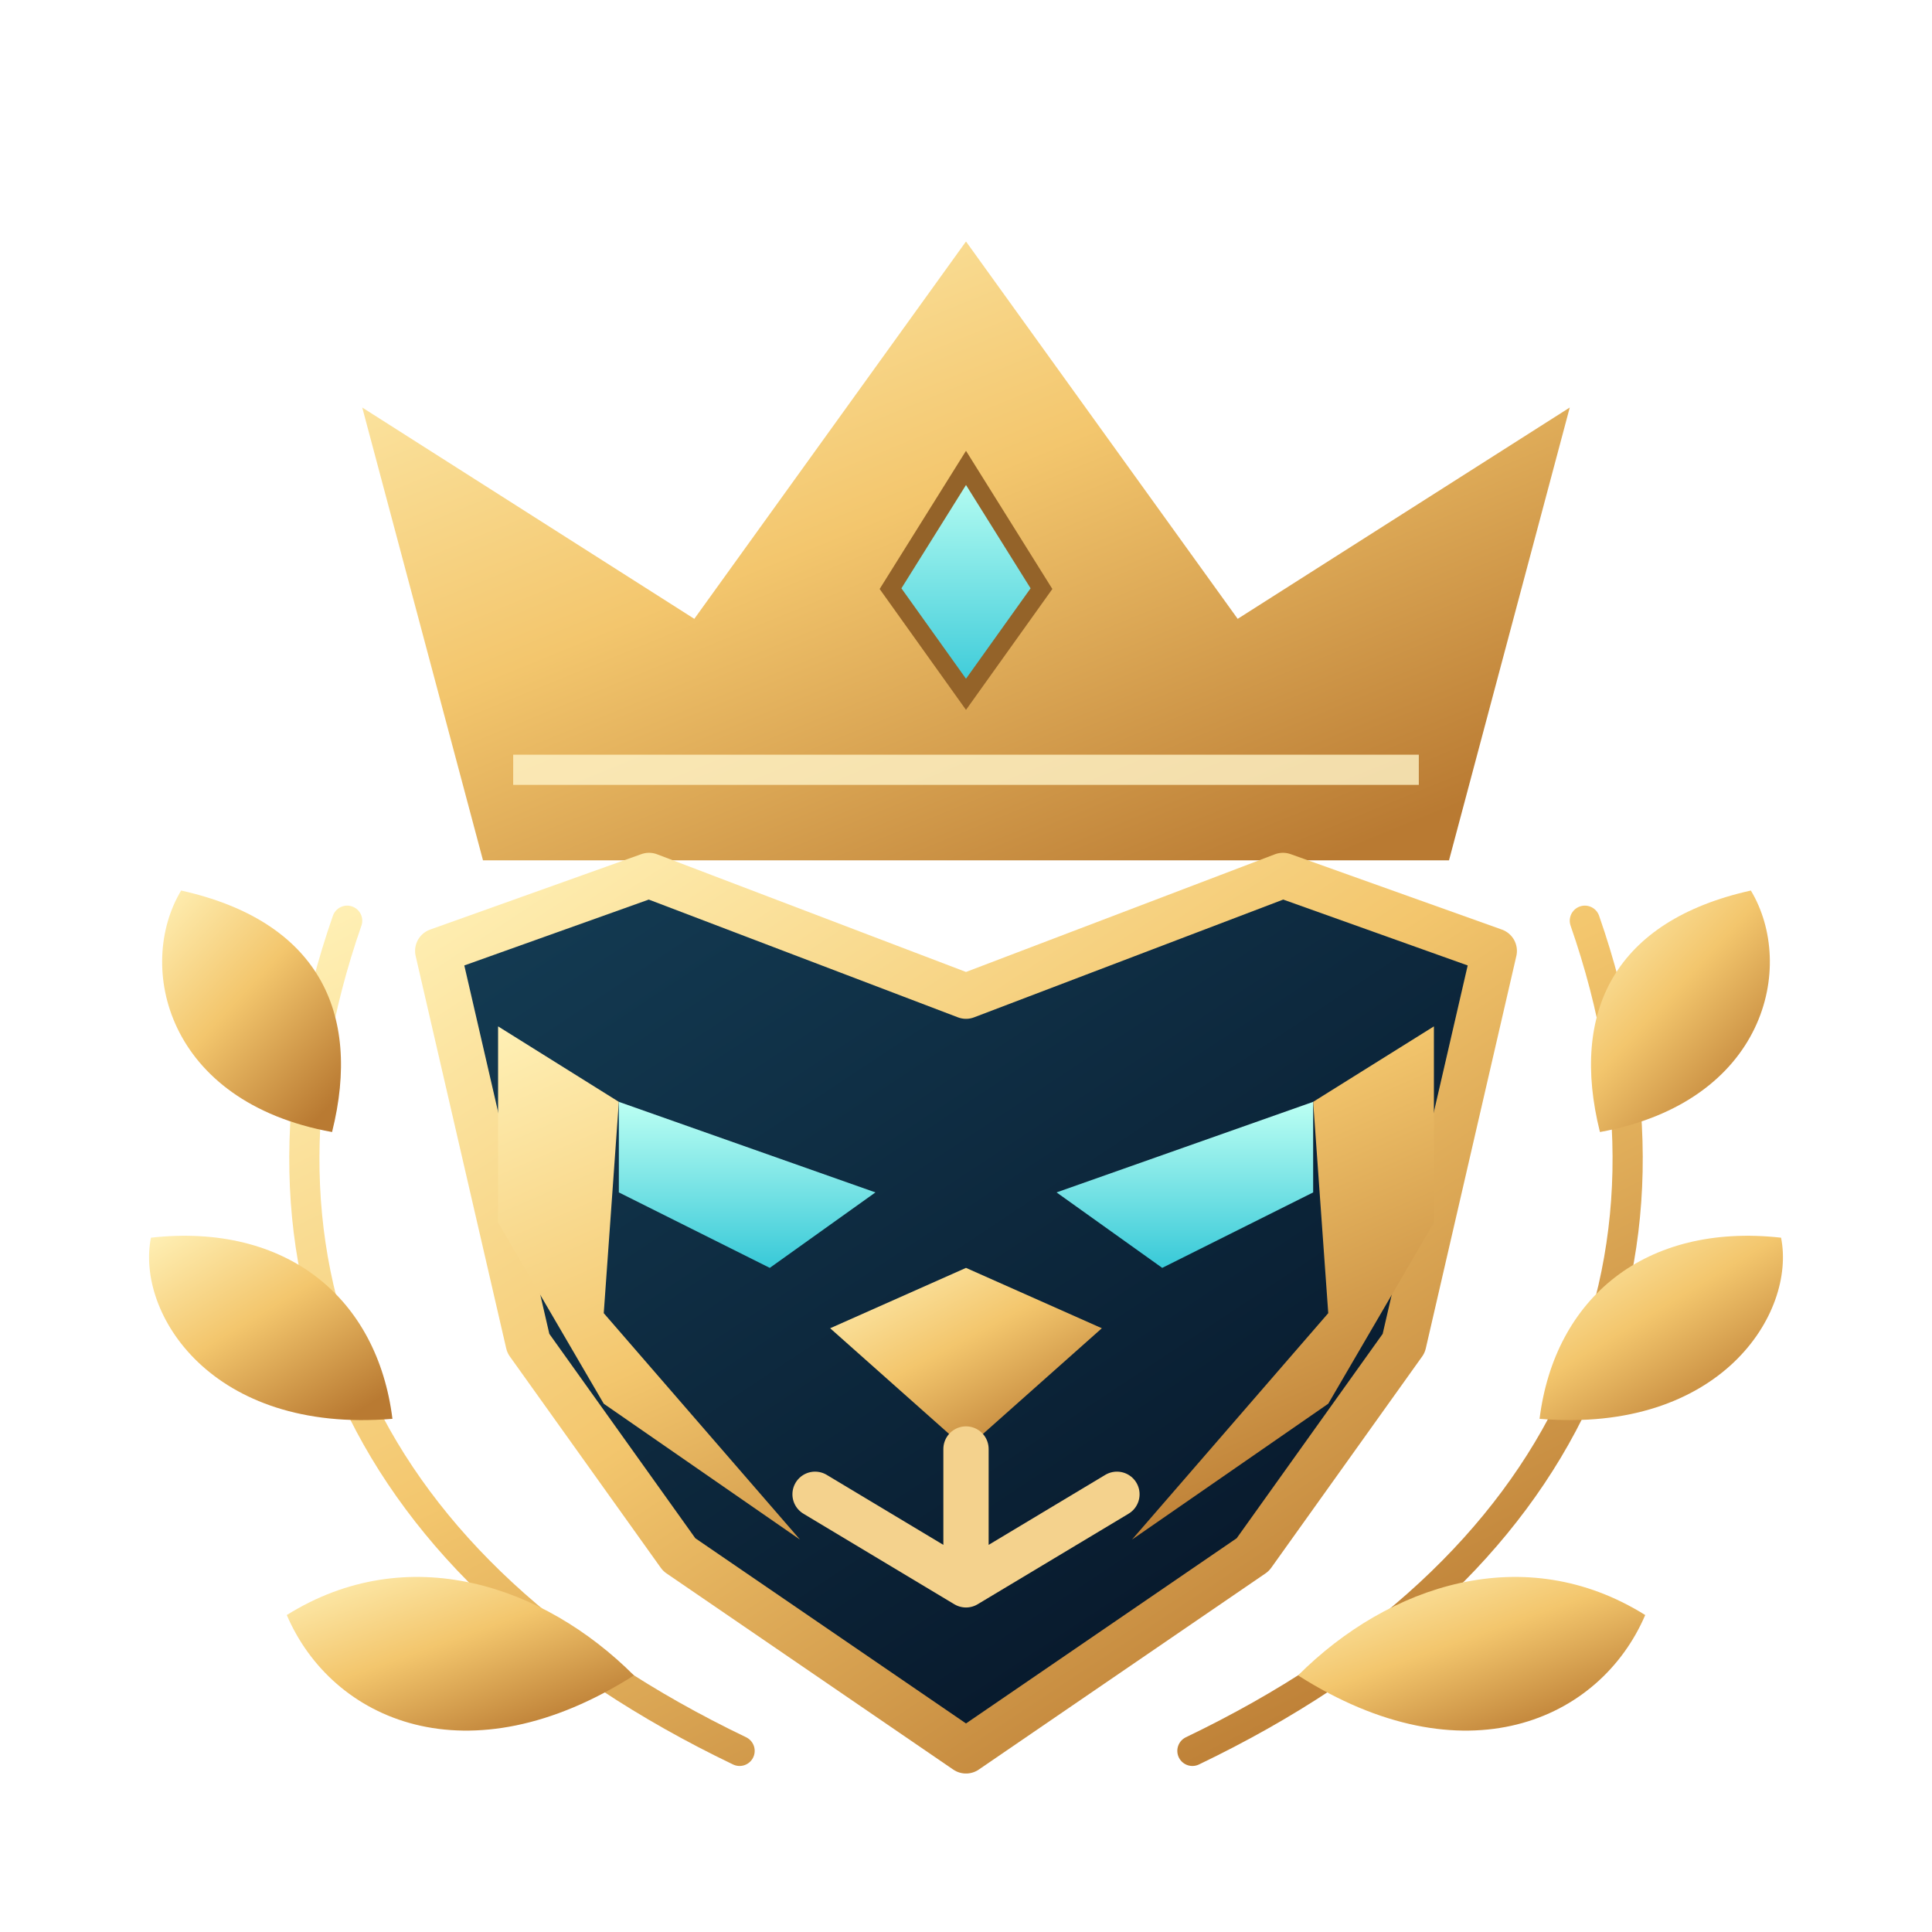
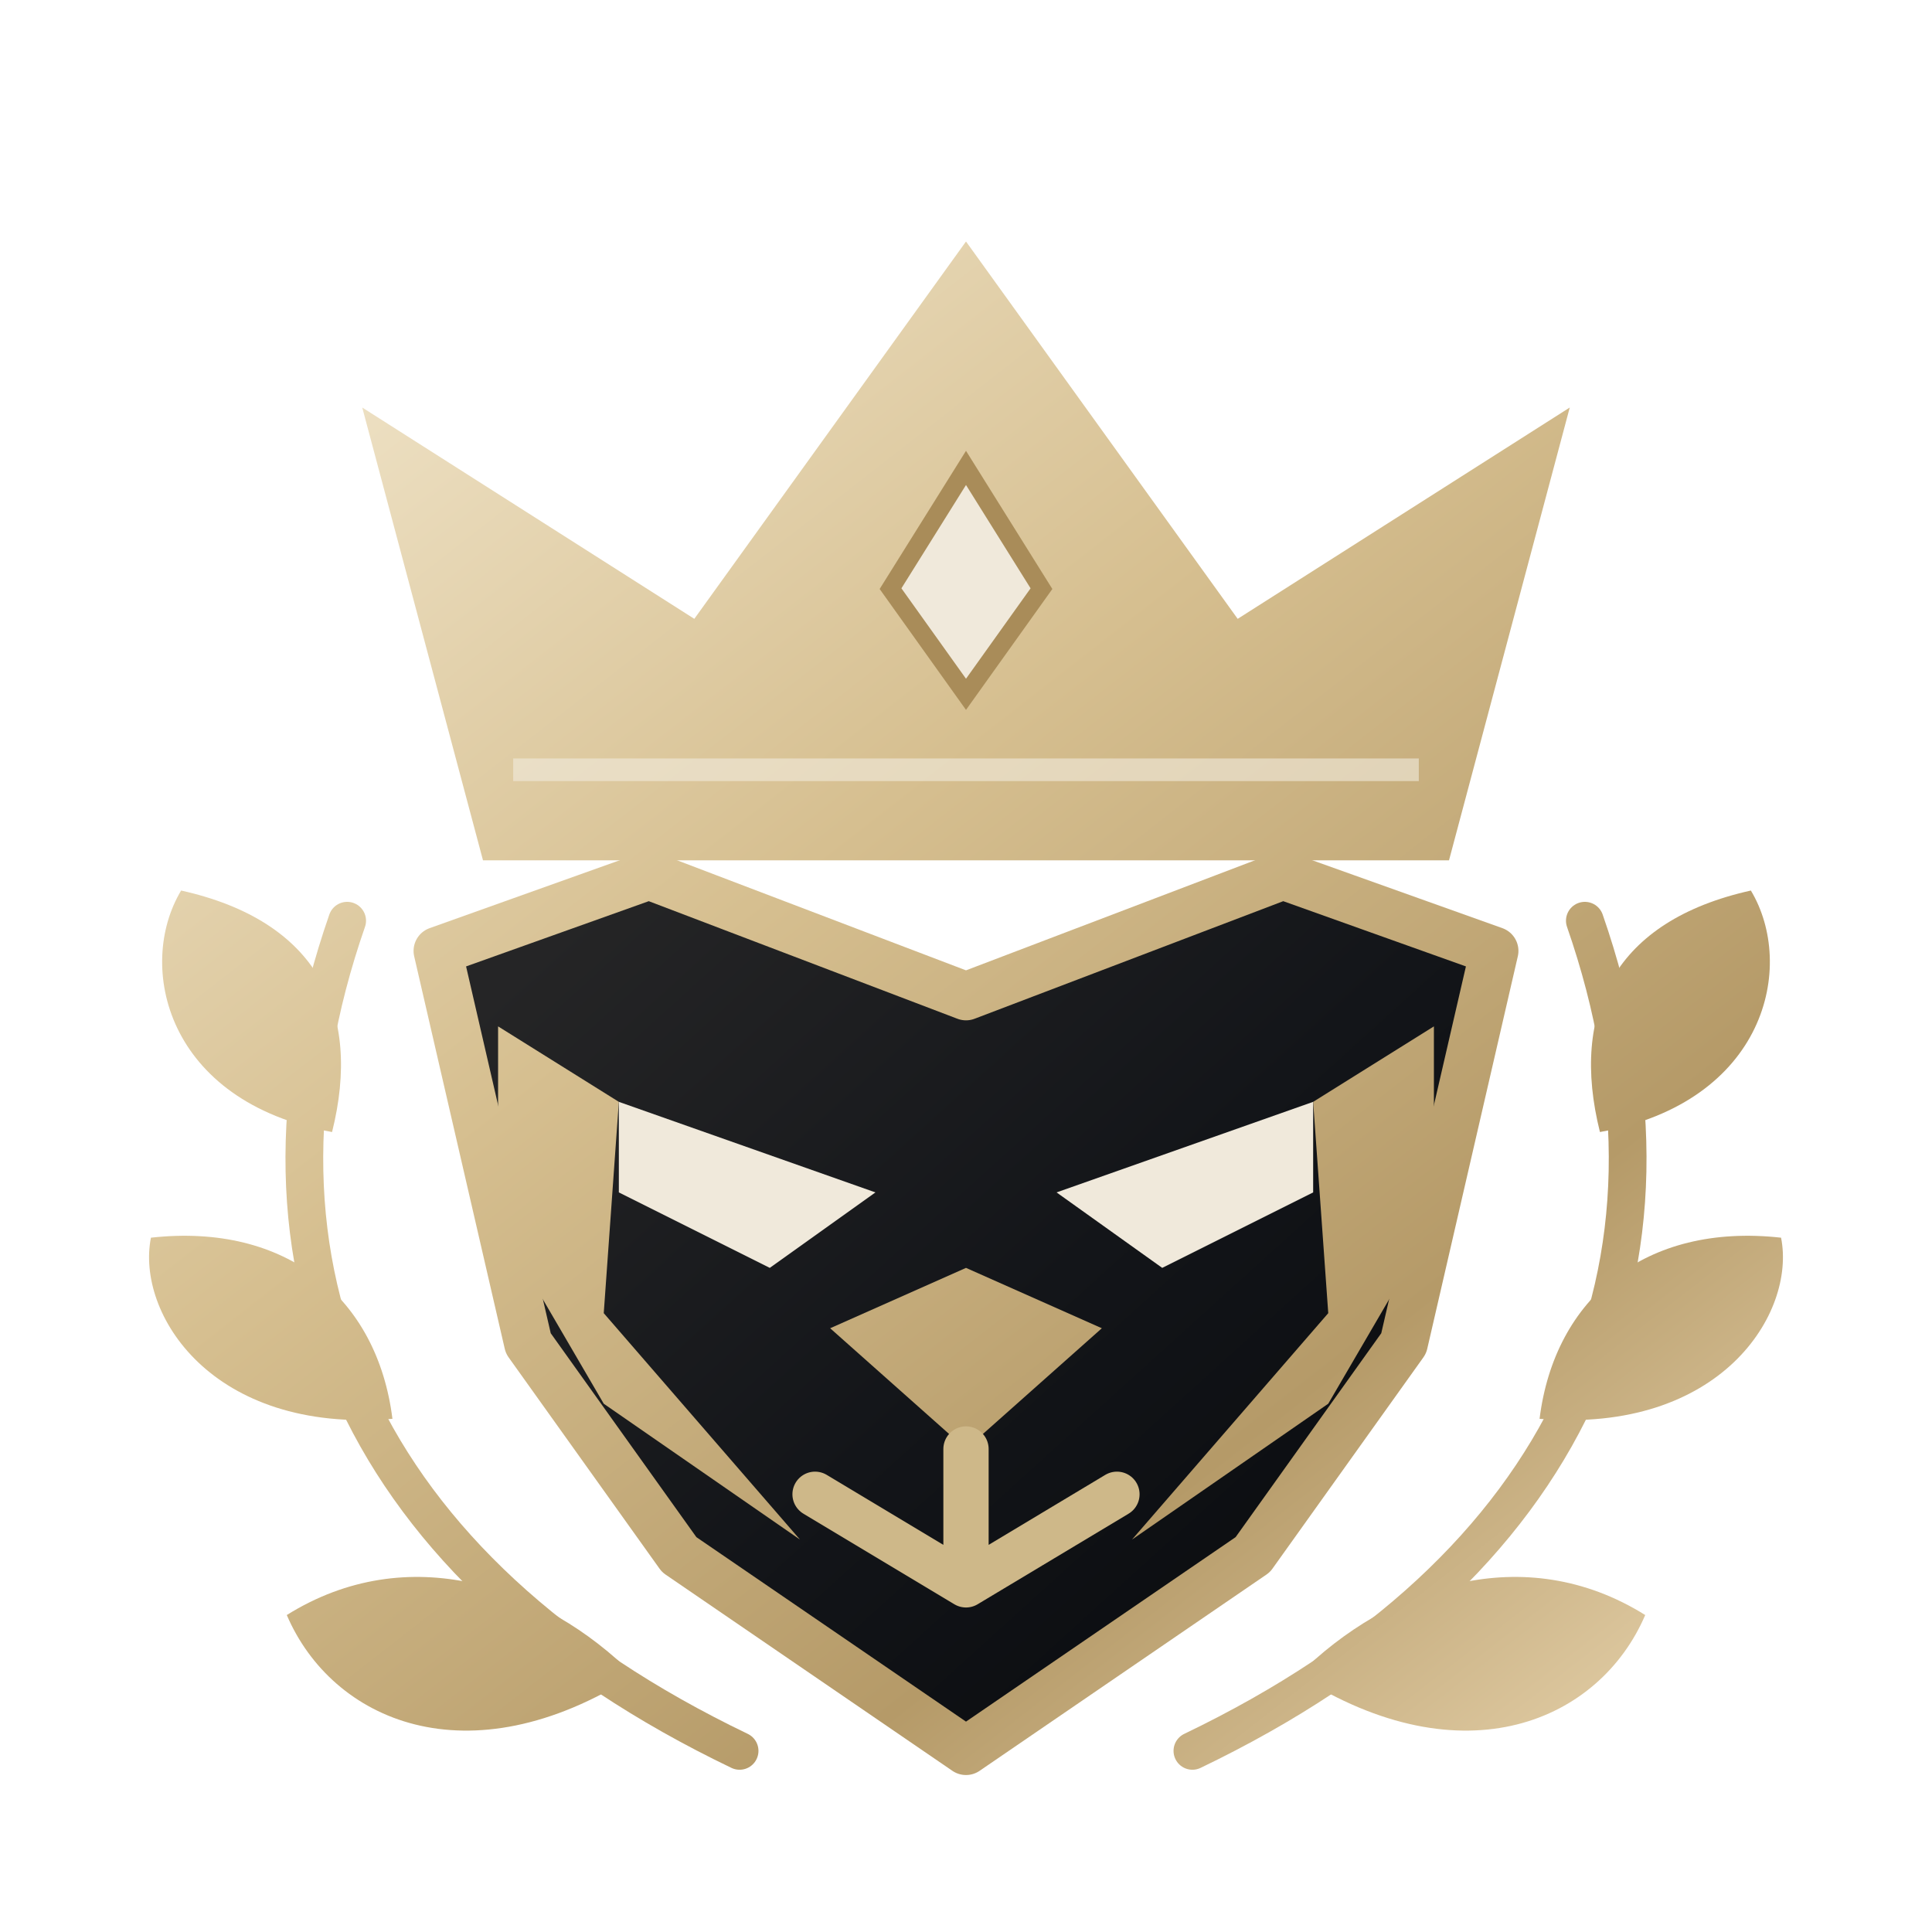
- <svg xmlns="http://www.w3.org/2000/svg" width="256" height="256" viewBox="0 0 128 128" role="img" aria-labelledby="brand-crest-title" color="#e8e3f1">
+ <svg xmlns="http://www.w3.org/2000/svg" width="256" height="256" viewBox="0 0 128 128" role="img" aria-labelledby="brand-crest-title">
  <defs>
-     <linearGradient id="crest-gold" x1="0" y1="0" x2=".8" y2="1">
-       <stop stop-color="#fff0b5" />
-       <stop offset=".48" stop-color="#f3c66d" />
-       <stop offset="1" stop-color="#b97a32" />
+     <linearGradient id="crest-gold" gradientUnits="userSpaceOnUse" x1="25" y1="18" x2="103" y2="118">
+       <stop stop-color="#f0e4c9" />
+       <stop offset=".38" stop-color="#d6bf90" />
+       <stop offset=".76" stop-color="#b59a68" />
+       <stop offset="1" stop-color="#e0cba3" />
    </linearGradient>
-     <linearGradient id="crest-cyan" x1="0" y1="0" x2="0" y2="1">
-       <stop stop-color="#bcfff3" />
-       <stop offset="1" stop-color="#38c9d8" />
-     </linearGradient>
-     <linearGradient id="crest-face" x1="0" y1="0" x2=".8" y2="1">
-       <stop stop-color="#143d55" />
-       <stop offset="1" stop-color="#061426" />
+     <linearGradient id="crest-lacquer" gradientUnits="userSpaceOnUse" x1="39" y1="60" x2="87" y2="113">
+       <stop stop-color="#252526" />
+       <stop offset=".55" stop-color="#131519" />
+       <stop offset="1" stop-color="#090b0e" />
    </linearGradient>
  </defs>
-   <path d="M23 61c-8 23 1 43 26 55m56-55c8 23-1 43-26 55" fill="none" stroke="url(#crest-gold)" stroke-width="2" stroke-linecap="round" />
+   <path d="M23 61c-8 23 1 43 26 55m56-55c8 23-1 43-26 55" fill="none" stroke="url(#crest-gold)" stroke-width="2.5" stroke-linecap="round" />
  <g fill="url(#crest-gold)">
    <path d="M22 75C11 73 9 64 12 59c9 2 12 8 10 16Z" />
    <path d="M26 94C14 95 9 87 10 82c9-1 15 4 16 12Z" />
    <path d="M42 111c-11 7-20 3-23-4 8-5 17-2 23 4Z" />
    <path d="M106 75c11-2 13-11 10-16-9 2-12 8-10 16Z" />
    <path d="M102 94c12 1 17-7 16-12-9-1-15 4-16 12Z" />
    <path d="M86 111c11 7 20 3 23-4-8-5-17-2-23 4Z" />
+     <path d="m24 27 22 14 18-25 18 25 22-14-8 30H32Z" />
  </g>
-   <path d="m24 27 22 14 18-25 18 25 22-14-8 30H32Z" fill="url(#crest-gold)" />
-   <path d="M34 51h60" fill="none" stroke="#fff3c8" stroke-width="2" stroke-opacity=".8" />
-   <path d="m64 31 5 8-5 7-5-7Z" fill="url(#crest-cyan)" stroke="#946329" stroke-width="1.2" />
-   <path d="m29 63 14-5 21 8 21-8 14 5-6 26-10 14-19 13-19-13-10-14Z" fill="url(#crest-face)" stroke="url(#crest-gold)" stroke-width="3" stroke-linejoin="round" />
+   <path d="M34 51h60" fill="none" stroke="#f0e9db" stroke-width="1.5" stroke-opacity=".62" />
+   <path d="m64 31 5 8-5 7-5-7Z" fill="#f0e9db" stroke="#a98c59" stroke-width="1.2" />
+   <path d="m29 63 14-5 21 8 21-8 14 5-6 26-10 14-19 13-19-13-10-14Z" fill="url(#crest-lacquer)" stroke="url(#crest-gold)" stroke-width="3.2" stroke-linejoin="round" />
  <path d="m33 68 8 5-1 14 13 15-13-9-7-12Zm62 0-8 5 1 14-13 15 13-9 7-12Z" fill="url(#crest-gold)" />
-   <path d="m41 73 17 6-7 5-10-5Zm46 0-17 6 7 5 10-5Z" fill="url(#crest-cyan)" />
+   <path d="m41 73 17 6-7 5-10-5Zm46 0-17 6 7 5 10-5Z" fill="#f0e9db" />
  <path d="m55 88 9-4 9 4-9 8Z" fill="url(#crest-gold)" />
-   <path d="m54 99 10 6 10-6m-10-3v9" fill="none" stroke="#f4d28d" stroke-width="3" stroke-linecap="round" stroke-linejoin="round" />
+   <path d="m54 99 10 6 10-6m-10-3v9" fill="none" stroke="#ceb889" stroke-width="3" stroke-linecap="round" stroke-linejoin="round" />
</svg>
